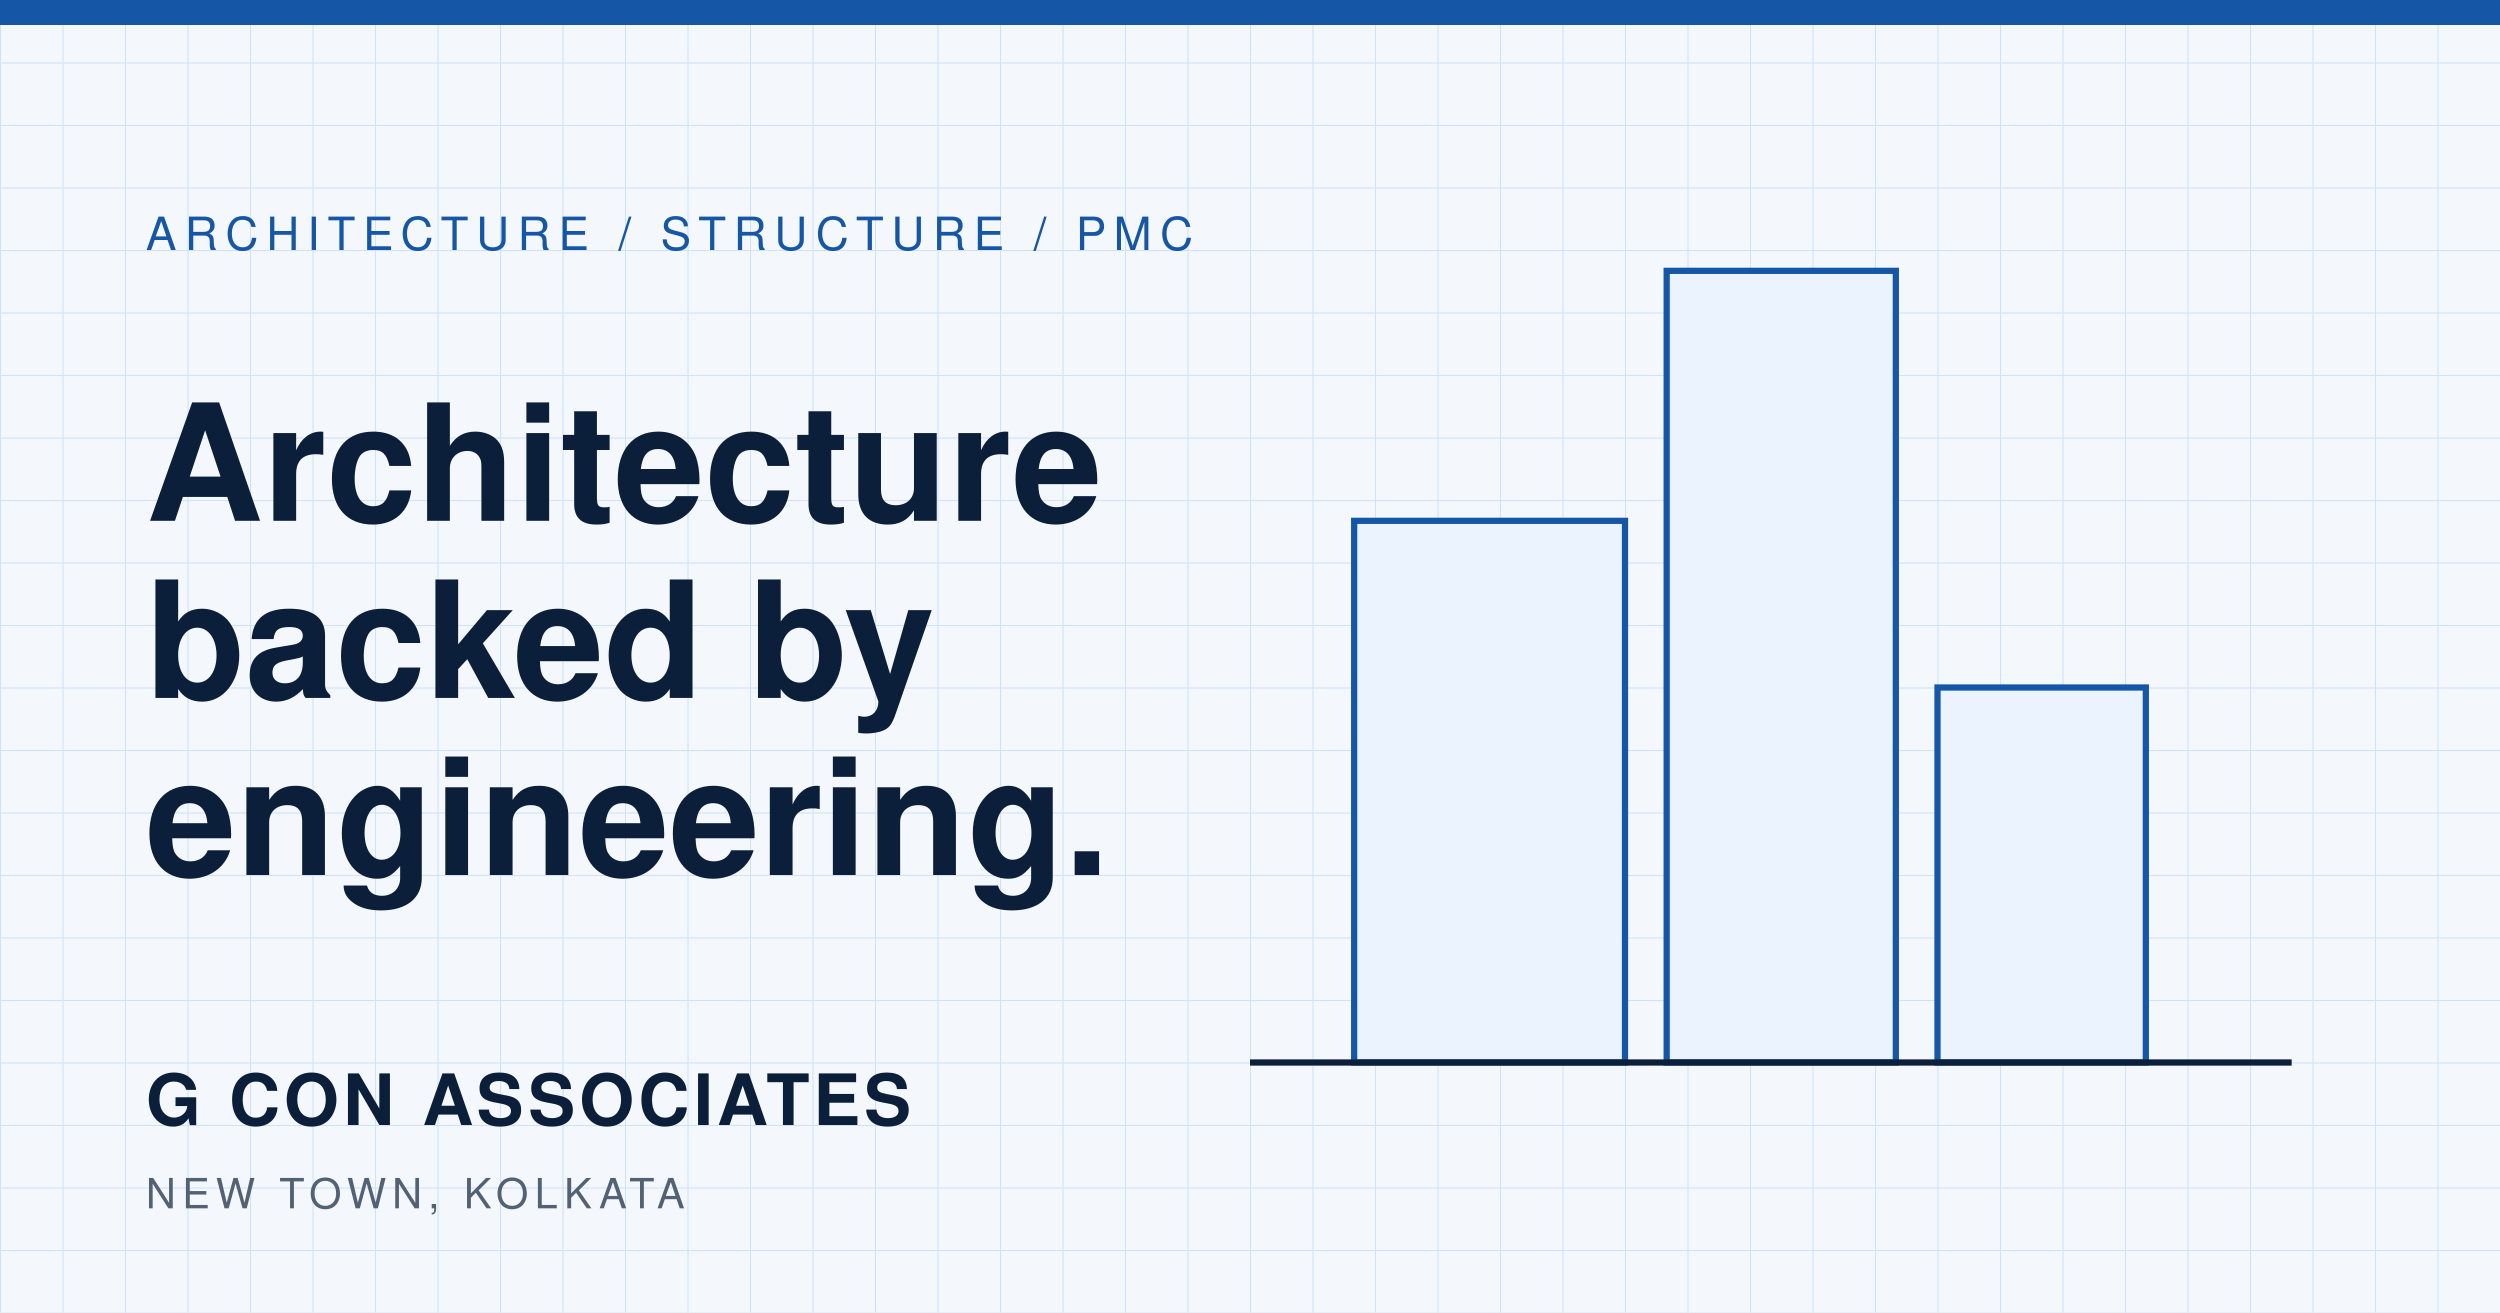
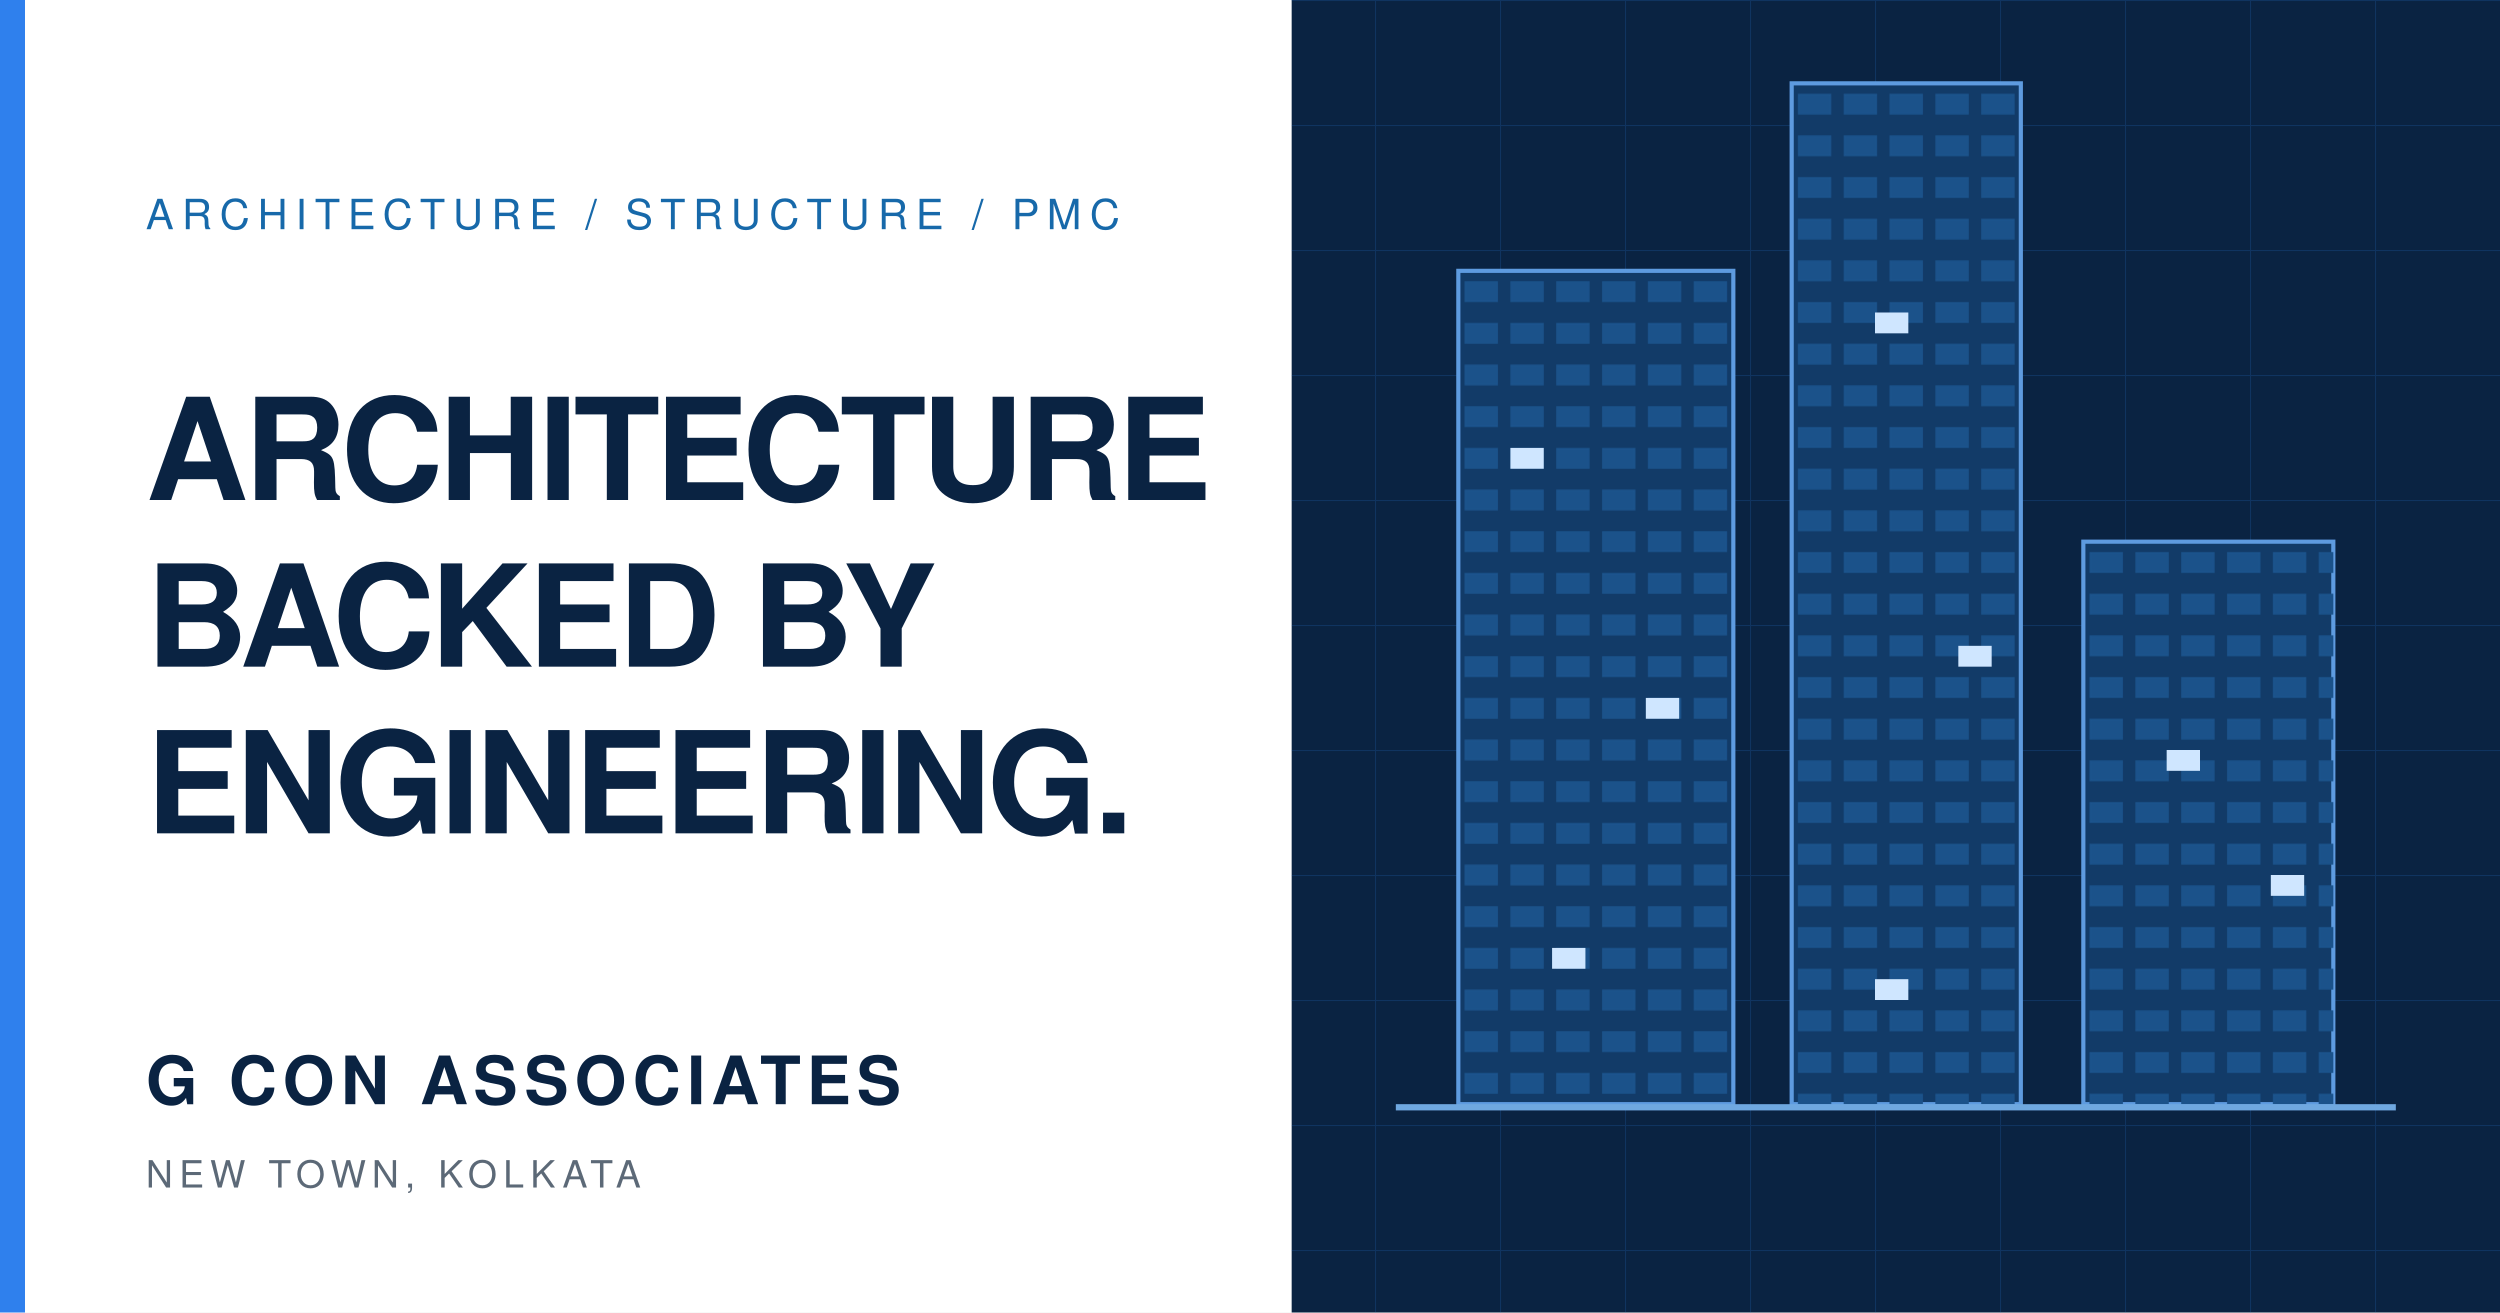
<svg xmlns="http://www.w3.org/2000/svg" width="1200" height="630" viewBox="0 0 1200 630">
  <defs>
-     <pattern id="g" width="30" height="30" patternUnits="userSpaceOnUse">
-       <path d="M30 0H0V30" fill="none" stroke="#2F80ED" stroke-opacity=".18" />
+     <pattern id="g" width="60" height="60" patternUnits="userSpaceOnUse">
+       <path d="M60 0H0V60" fill="none" stroke="#2F80ED" stroke-opacity=".18" />
+     </pattern>
+     <pattern id="w1" x="700" y="130" width="22" height="20" patternUnits="userSpaceOnUse">
+       <rect x="3" y="5" width="16" height="10" fill="#1B528A" />
+     </pattern>
+     <pattern id="w2" x="860" y="40" width="22" height="20" patternUnits="userSpaceOnUse">
+       <rect x="3" y="5" width="16" height="10" fill="#1B528A" />
+     </pattern>
+     <pattern id="w3" x="1000" y="260" width="22" height="20" patternUnits="userSpaceOnUse">
+       <rect x="3" y="5" width="16" height="10" fill="#1B528A" />
    </pattern>
  </defs>
-   <rect width="1200" height="630" fill="#F4F8FD" />
-   <rect width="1200" height="630" fill="url(#g)" />
-   <rect x="0" y="0" width="1200" height="12" fill="#1557A6" />
-   <g fill="#EAF3FF" stroke="#1557A6" stroke-width="3">
-     <rect x="650" y="250" width="130" height="260" />
-     <rect x="800" y="130" width="110" height="380" />
-     <rect x="930" y="330" width="100" height="180" />
+   <rect width="1200" height="630" fill="#fff" />
+   <rect x="620" width="580" height="630" fill="#0A2342" />
+   <rect x="620" width="580" height="630" fill="url(#g)" />
+   <g stroke="#5E9BE0" stroke-width="2">
+     <rect x="700" y="130" width="132" height="400" fill="#123B68" />
+     <rect x="860" y="40" width="110" height="490" fill="#123B68" />
+     <rect x="1000" y="260" width="120" height="270" fill="#123B68" />
  </g>
-   <line x1="600" y1="510" x2="1100" y2="510" stroke="#0B1F3A" stroke-width="3" />
+   <rect x="700" y="130" width="132" height="400" fill="url(#w1)" />
+   <rect x="860" y="40" width="110" height="490" fill="url(#w2)" />
+   <rect x="1000" y="260" width="120" height="270" fill="url(#w3)" />
+   <g fill="#CFE6FF">
+     <rect x="725" y="215" width="16" height="10" />
+     <rect x="790" y="335" width="16" height="10" />
+     <rect x="900" y="150" width="16" height="10" />
+     <rect x="940" y="310" width="16" height="10" />
+     <rect x="1040" y="360" width="16" height="10" />
+     <rect x="1090" y="420" width="16" height="10" />
+     <rect x="745" y="455" width="16" height="10" />
+     <rect x="900" y="470" width="16" height="10" />
+   </g>
+   <rect x="670" y="530" width="480" height="3" fill="#6FA8E0" />
+   <rect width="12" height="630" fill="#2F80ED" />
  <g font-family="Helvetica,Arial,sans-serif">
-     <text x="70" y="120" font-size="22" letter-spacing="4" fill="#1557A6">ARCHITECTURE / STRUCTURE / PMC</text>
-     <text x="70" y="250" font-size="78" font-weight="700" fill="#0B1F3A">Architecture</text>
-     <text x="70" y="335" font-size="78" font-weight="700" fill="#0B1F3A">backed by</text>
-     <text x="70" y="420" font-size="78" font-weight="700" fill="#0B1F3A">engineering.</text>
-     <text x="70" y="540" font-size="34" font-weight="700" fill="#0B1F3A" letter-spacing="2">G CON ASSOCIATES</text>
-     <text x="70" y="580" font-size="20" fill="#526274" letter-spacing="3">NEW TOWN, KOLKATA</text>
+     <text x="70" y="110" font-size="20" letter-spacing="4" fill="#1769AA">ARCHITECTURE / STRUCTURE / PMC</text>
+     <text x="70" y="240" font-size="68" font-weight="600" fill="#0A2342" letter-spacing="-2">ARCHITECTURE</text>
+     <text x="70" y="320" font-size="68" font-weight="600" fill="#0A2342" letter-spacing="-2">BACKED BY</text>
+     <text x="70" y="400" font-size="68" font-weight="600" fill="#0A2342" letter-spacing="-2">ENGINEERING.</text>
+     <text x="70" y="530" font-size="32" font-weight="700" fill="#0A2342" letter-spacing="3">G CON ASSOCIATES</text>
+     <text x="70" y="570" font-size="18" fill="#5C6977" letter-spacing="3">NEW TOWN, KOLKATA</text>
  </g>
</svg>
